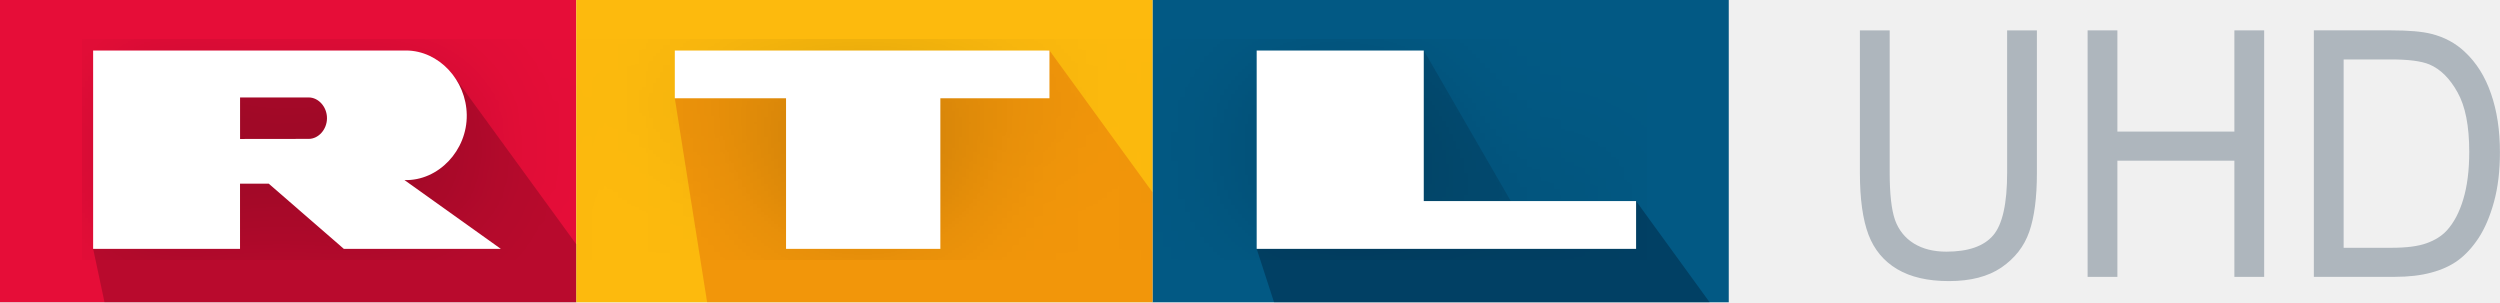
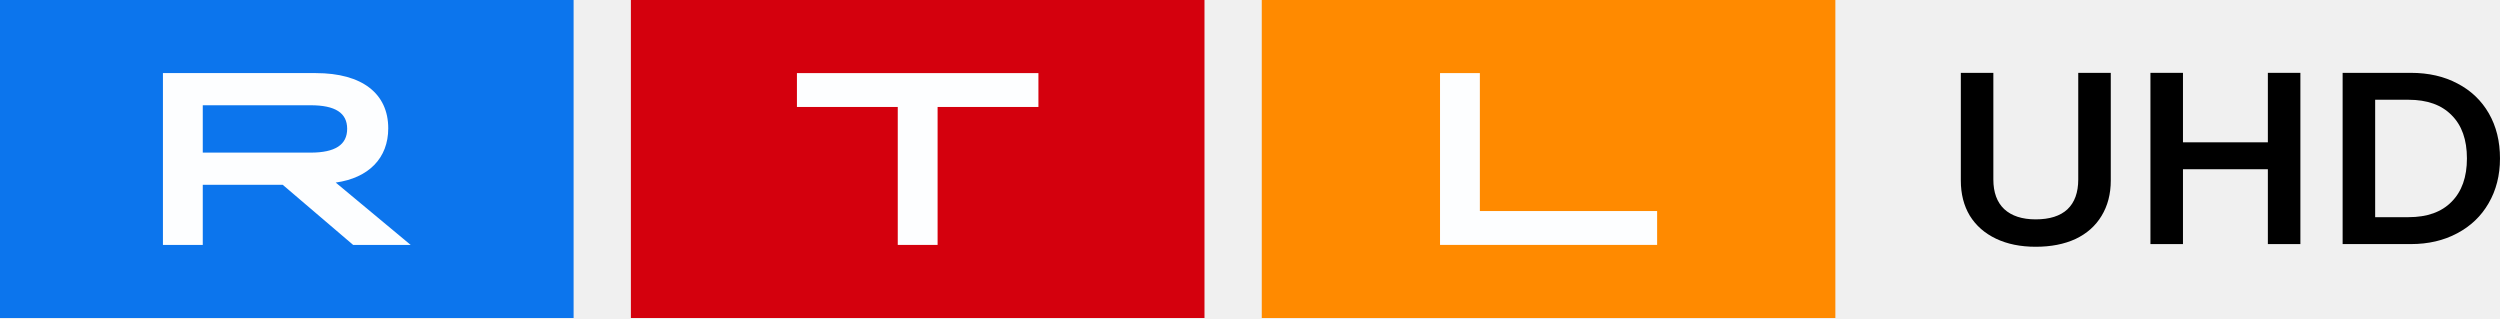
- <svg xmlns="http://www.w3.org/2000/svg" width="112.72mm" height="13.629mm" version="1.1" viewBox="0 0 112.72 13.629">
-   <defs>
-     <linearGradient id="n" x1="1574.7" x2="2362" y1="-326.5" y2="-326.5" gradientTransform="matrix(.5 0 0 .5 153.05 -177.43)" gradientUnits="userSpaceOnUse">
-       <stop stop-color="#025984" offset="0" />
-       <stop stop-color="#007ba3" offset="1" />
-     </linearGradient>
-     <linearGradient id="m" x1="972.65" x2="1074.9" y1="-189.14" y2="-189.14" gradientTransform="translate(153.05,-117.43)" gradientUnits="userSpaceOnUse">
-       <stop stop-color="#001932" stop-opacity=".196" offset="0" />
-       <stop stop-color="#00324b" stop-opacity="0" offset="1" />
-     </linearGradient>
-     <linearGradient id="l" x1="787.33" x2="1574.7" y1="-326.5" y2="-326.5" gradientTransform="matrix(.5 0 0 .5 153.05 -177.43)" gradientUnits="userSpaceOnUse">
-       <stop stop-color="#fdba0d" offset="0" />
-       <stop stop-color="#ffd502" offset="1" />
-     </linearGradient>
-     <linearGradient id="k" x1="1831.1" x2="2235.4" y1="-193" y2="-193" gradientTransform="matrix(.5 0 0 .5 153.05 -177.43)" gradientUnits="userSpaceOnUse">
-       <stop stop-color="#001932" stop-opacity=".392" offset="0" />
-       <stop stop-color="#00324b" stop-opacity=".196" offset="1" />
-     </linearGradient>
-     <linearGradient id="j" x1="1433.9" x2="1433.9" y1="-120" y2="-464" gradientTransform="matrix(.5 0 0 .5 153.05 -177.43)" gradientUnits="userSpaceOnUse">
-       <stop stop-color="#c80000" stop-opacity=".196" offset="0" />
-       <stop stop-color="#c80000" stop-opacity=".098" offset="1" />
-     </linearGradient>
-     <linearGradient id="i" x1="127.25" x2="787.33" y1="-273.25" y2="-273.25" gradientTransform="matrix(.5 0 0 .5 153.05 -177.43)" gradientUnits="userSpaceOnUse">
-       <stop stop-opacity=".196" offset="0" />
-       <stop stop-color="#640032" stop-opacity=".196" offset="1" />
-     </linearGradient>
-     <filter id="h" x="-.007" y="-.053" width="1.014" height="1.105" color-interpolation-filters="sRGB">
-       <feGaussianBlur stdDeviation="2.974" />
-     </filter>
-   </defs>
-   <g transform="translate(-.063 .18294)">
-     <path d="m52.027-0.183h25.982v13.629h-25.982z" fill="url(#n)" />
-     <path d="m68.759 9.886-7.833-0.628 3.334-7.164z" fill="url(#m)" fill-rule="evenodd" />
-     <path d="m0.063-0.183h25.982v13.629h-25.982z" fill="#e60d38" />
-     <path d="m26.046-0.183h25.982v13.629h-25.982z" fill="url(#l)" />
-     <path d="m64.258 2.094-7.534 8.943 0.783 2.409h19.64l-3.315-4.563-5.074 1.003-7.833-0.628z" fill="url(#k)" fill-rule="evenodd" />
-     <path d="m47.382 2.094-16.893 2.154 1.457 9.198h20.081v-4.959z" fill="url(#j)" />
-     <path d="m20.589 3.331-12.515 0.223-3.811 7.482 0.512 2.409h21.27v-2.617z" fill="url(#i)" />
+ <svg xmlns="http://www.w3.org/2000/svg" width="1089.7" height="138.61" version="1.1">
+   <path d="m549.98 138.61h250.02v-138.61h-250.02z" fill="#ff8a00" stroke-width="3.96" />
+   <path d="m274.99 138.61h250.02v-138.61h-250.02z" fill="#d4000d" stroke-width="3.96" />
+   <path d="m0 138.61h250.02v-138.61h-250.02z" fill="#0c75ed" stroke-width="3.96" />
+   <g fill="#fdfeff" fill-rule="evenodd" stroke-width="3.96">
+     <path d="m627.68 31.861h17.362v60.127h77.263v14.76h-94.626v-74.887" />
+     <path d="m391.32 46.626h-43.952v-14.76h105.26v14.76h-43.949v60.127h-17.362v-60.127" />
+     <path d="m135.37 66.523c10.745 0 15.952-3.422 15.952-10.376s-5.208-10.269-15.952-10.269h-46.986v20.646zm-64.349-34.661h66.63c20.293 0 31.576 8.99 31.576 24.071 0 12.947-8.463 21.612-22.895 23.644l32.661 27.172h-25.069l-30.705-26.21h-34.836v26.21h-17.362z" />
  </g>
-   <path d="m18.308 2.277-0.071 1e-3h-14.038v8.942h6.623v-2.938h1.296l3.384 2.938h7.079l-4.343-3.1c1.535 0.041 2.832-1.342 2.807-2.942-0.023-1.565-1.255-2.896-2.736-2.901zm12.118 0v2.154h5.015v6.789h6.958v-6.789h4.919v-2.154zm26.235 0v8.943h17.107v-2.154h-9.573v-6.789zm-45.838 2.117h3.1c0.429 0 0.82 0.418 0.82 0.934s-0.39 0.933-0.819 0.934l-3.1 4e-3v-1.872z" fill-opacity=".196" fill-rule="evenodd" filter="url(#h)" />
-   <path d="m18.308 2.277-0.071 1e-3h-14.038v8.942h6.623v-2.938h1.296l3.384 2.938h7.079l-4.343-3.1c1.535 0.041 2.832-1.342 2.807-2.942-0.023-1.565-1.255-2.896-2.736-2.901zm12.118 0v2.154h5.015v6.789h6.958v-6.789h4.919v-2.154zm26.235 0v8.943h17.107v-2.154h-9.573v-6.789zm-45.838 2.117h3.1c0.429 0 0.82 0.418 0.82 0.934s-0.39 0.933-0.819 0.934l-3.1 4e-3v-1.872z" fill="#fff" fill-rule="evenodd" />
-   <g transform="translate(-.063 .18294)" fill="#aeb6bd" style="font-feature-settings:normal;font-variant-caps:normal;font-variant-ligatures:normal;font-variant-numeric:normal">
-     <path d="m90.56 1.187h1.343v6.422q0 1.676-0.346 2.661-0.346 0.986-1.253 1.607-0.9 0.614-2.367 0.614-1.426 0-2.333-0.538t-1.294-1.554q-0.388-1.024-0.388-2.79v-6.422h1.343v6.414q0 1.448 0.242 2.138 0.249 0.682 0.845 1.054 0.602 0.371 1.468 0.371 1.481 0 2.111-0.735t0.63-2.828z" />
-     <path d="m94.189 12.301v-11.115h1.343v4.564h5.275v-4.564h1.343v11.115h-1.343v-5.239h-5.275v5.239z" />
-     <path d="m104.39 12.301v-11.115h3.496q1.184 0 1.807 0.159 0.872 0.22 1.488 0.796 0.803 0.743 1.198 1.903 0.401 1.152 0.401 2.638 0 1.266-0.27 2.244t-0.692 1.622q-0.422 0.637-0.928 1.008-0.498 0.364-1.211 0.553-0.706 0.19-1.627 0.19zm1.343-1.312h2.167q1.004 0 1.571-0.205 0.575-0.205 0.914-0.576 0.478-0.523 0.741-1.403 0.27-0.887 0.27-2.146 0-1.744-0.526-2.676-0.519-0.94-1.267-1.259-0.54-0.227-1.738-0.227h-2.132z" />
+   <g transform="translate(-.79423 .00013841)" font-family="'RTL United Text'" font-size="40px" font-weight="bold" stroke-width="2.772">
+     <path d="m888.1 107.56q-9.914 0-17.291-3.519-7.378-3.519-11.412-10.023-3.919-6.504-3.919-15.354v-46.916h14.179v46.489q0 8.424 4.726 12.902 4.842 4.478 13.718 4.478 9.107 0 13.833-4.372 4.726-4.478 4.726-13.008v-46.489h14.179v46.916q0 8.85-4.035 15.461-3.919 6.504-11.297 10.023-7.378 3.412-17.407 3.412z" style="white-space:pre" />
+     <path d="m989.31 62.034v-30.282h14.179v74.638h-14.179v-32.628h-37.003v32.628h-14.179v-74.638h14.179v30.282z" style="white-space:pre" />
+     <path d="m1021.9 106.39v-74.638h29.741q11.643 0 20.404 4.692 8.761 4.585 13.602 13.008t4.842 19.619q0 10.982-4.957 19.513-4.841 8.424-13.718 13.115-8.761 4.692-20.173 4.692zm28.704-11.729q12.219 0 18.79-6.717 6.686-6.717 6.686-18.873 0-12.262-6.686-18.873-6.571-6.717-18.79-6.717h-14.525v51.181z" style="white-space:pre" />
  </g>
</svg>
